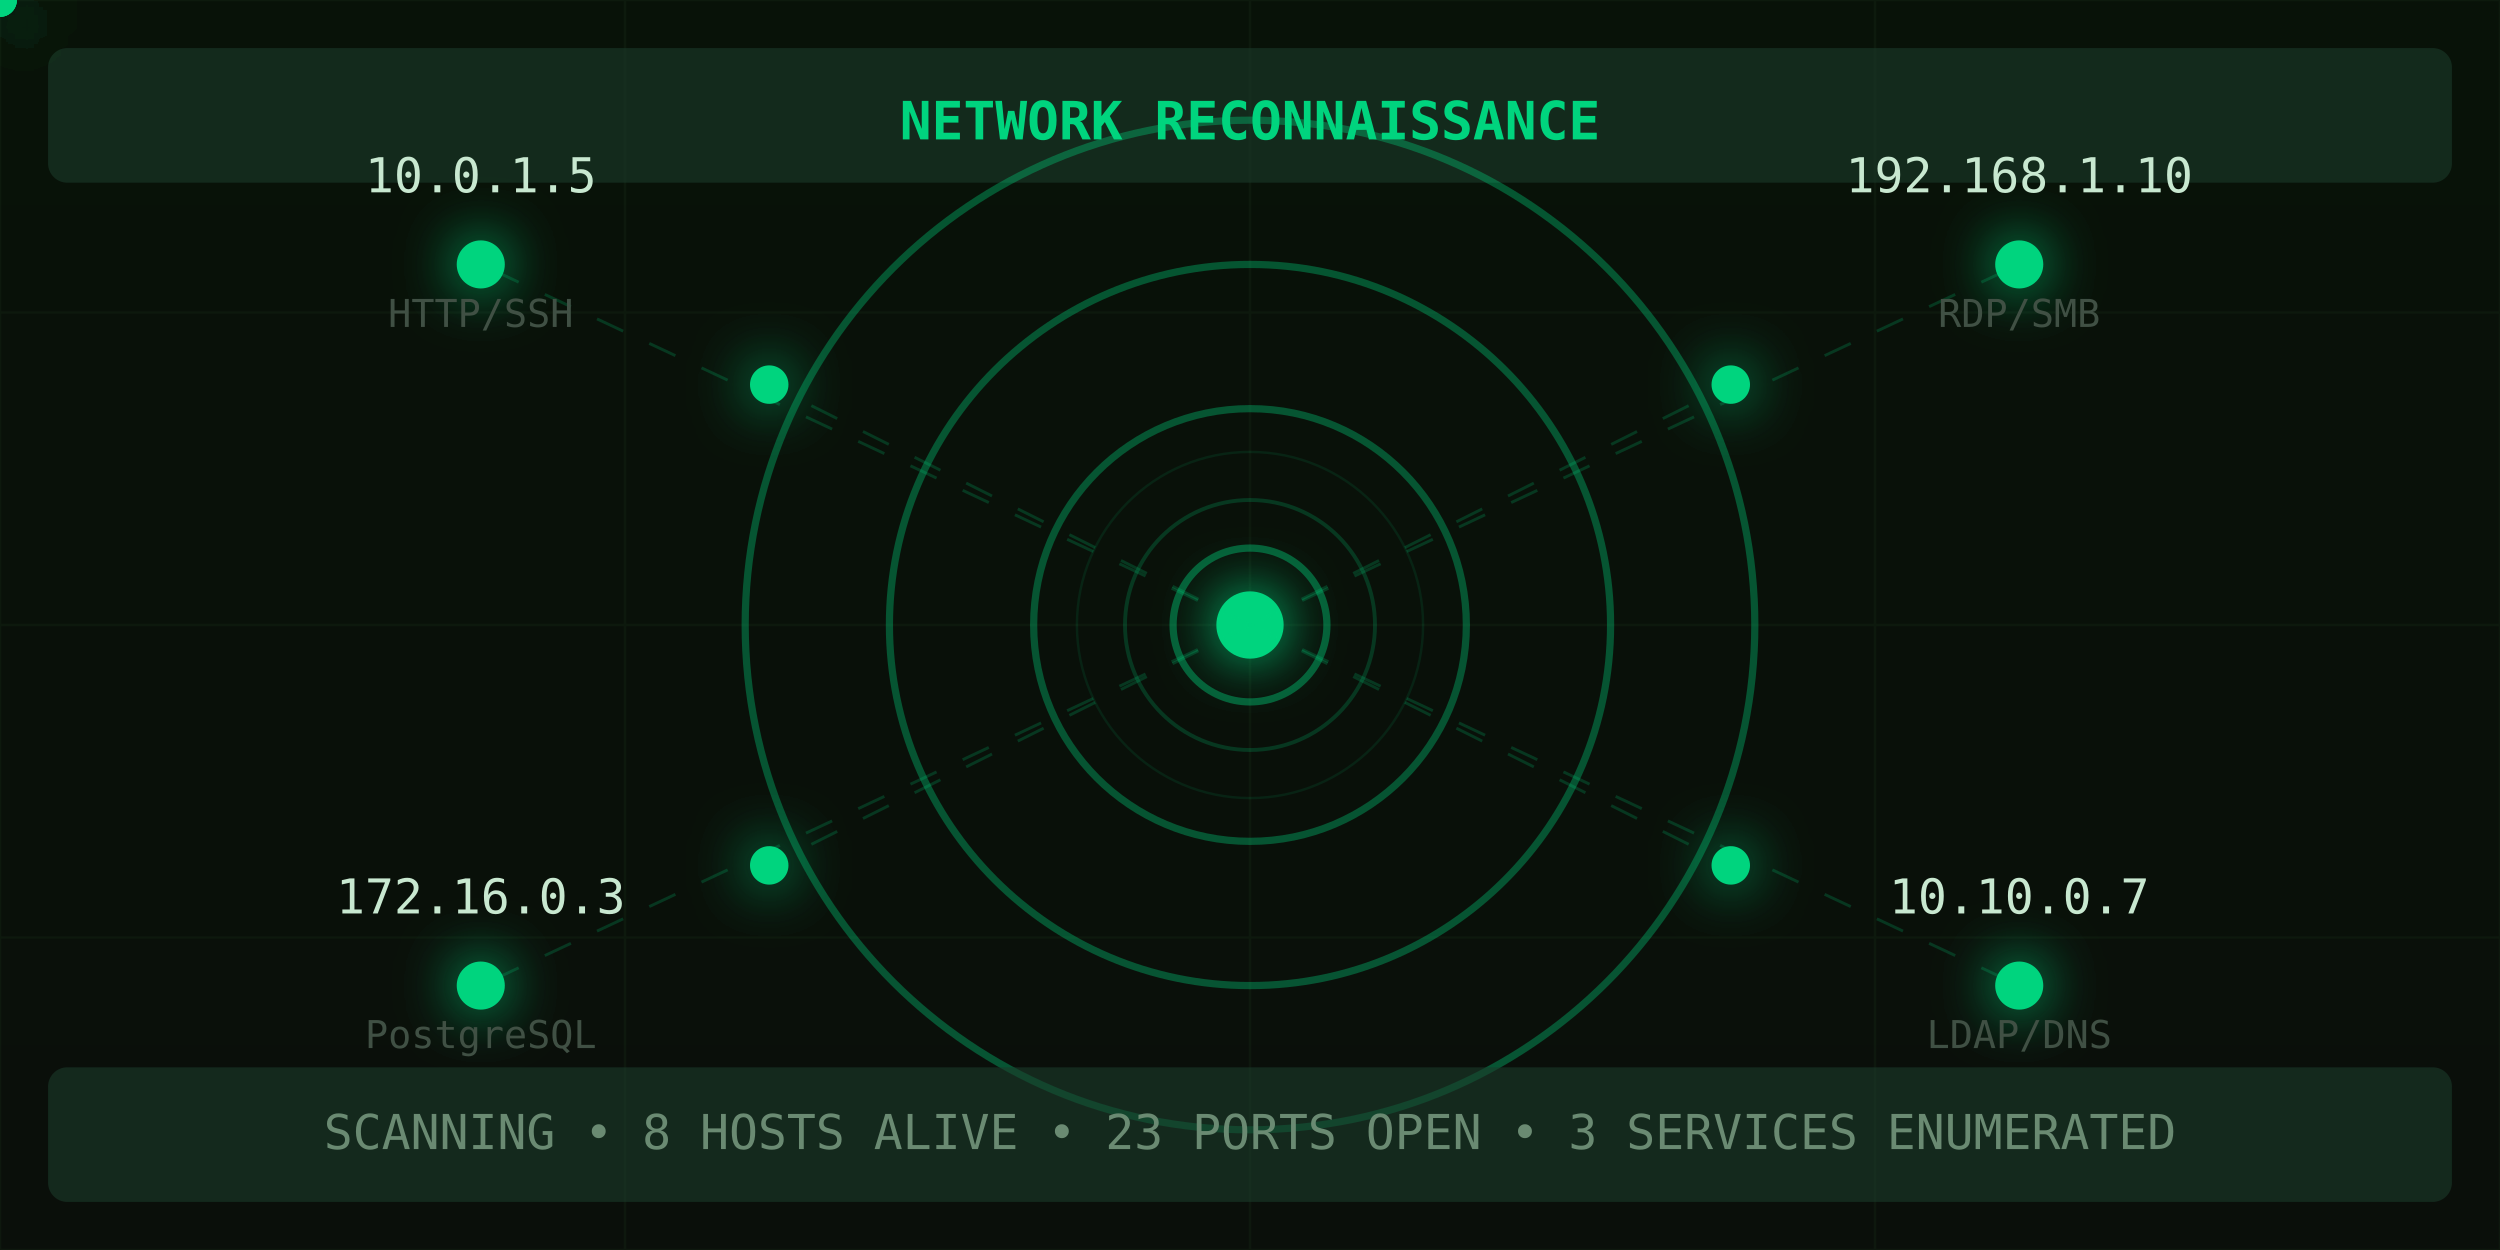
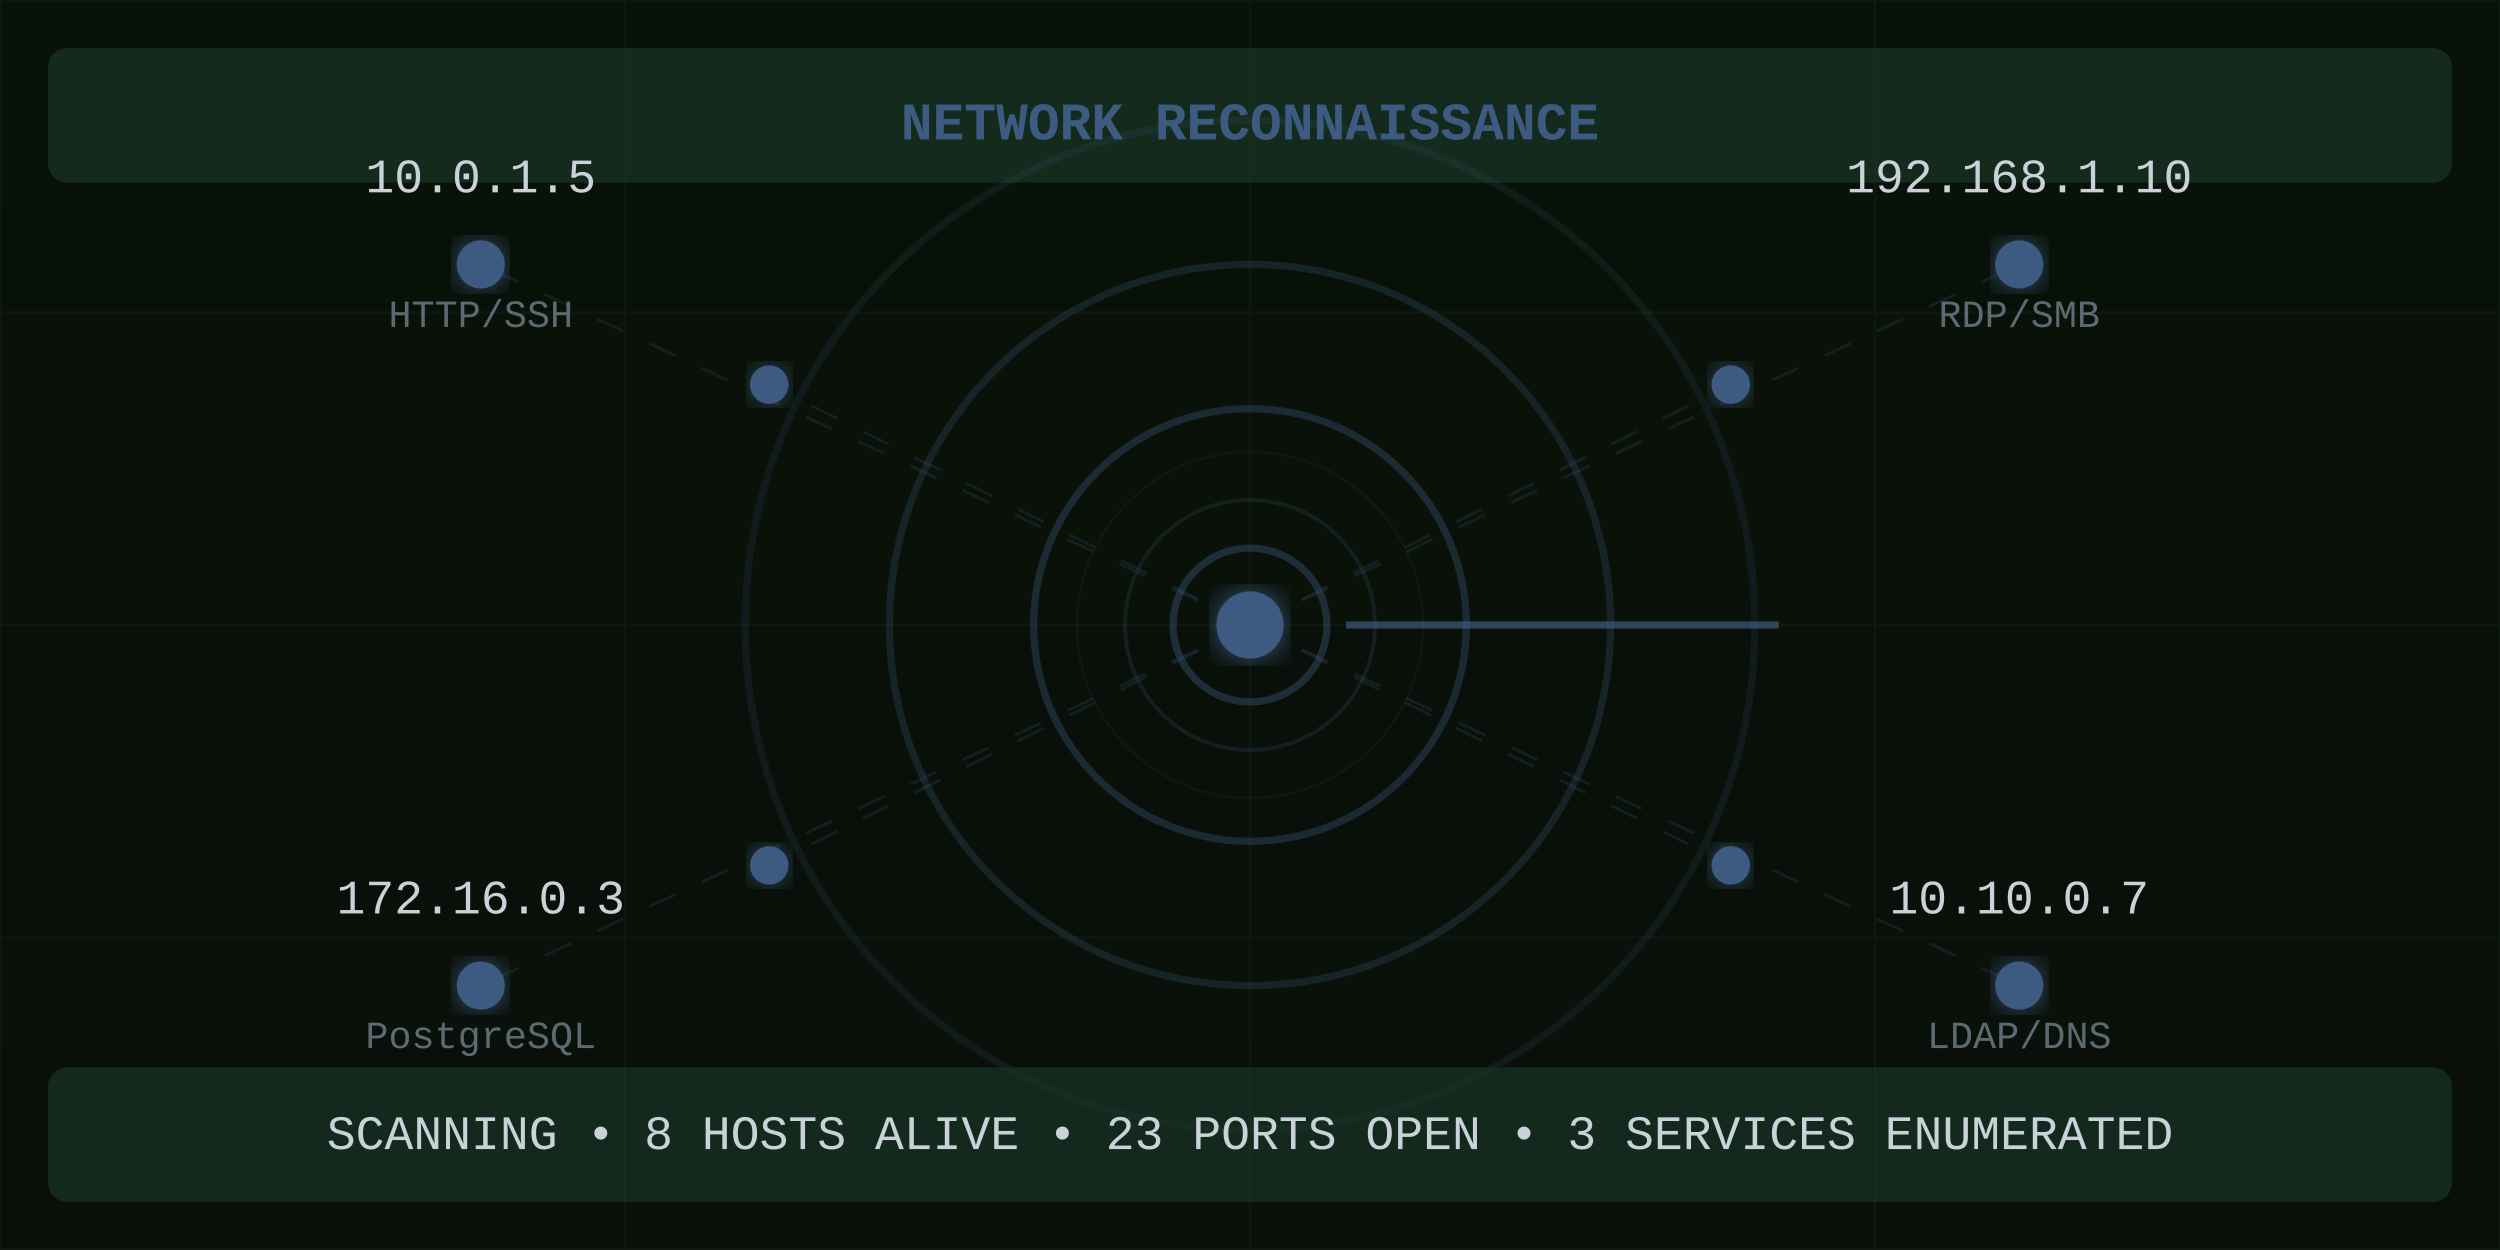
- <svg xmlns="http://www.w3.org/2000/svg" viewBox="0 0 520 260" width="520" height="260">
+ <svg xmlns="http://www.w3.org/2000/svg" viewBox="0 0 520 260">
  <defs>
    <style>
-       @keyframes pulse { 0%,100% { opacity: 0.4; r: 5; } 50% { opacity: 1; r: 9; } }
-       @keyframes sweep { 0% { transform: rotate(0deg); } 100% { transform: rotate(360deg); } }
-       @keyframes packet { 0% { offset-distance: 0%; opacity: 1; } 100% { offset-distance: 100%; opacity: 0; } }
-       @keyframes scanline { 0% { y: 20; opacity: 0.6; } 100% { y: 240; opacity: 0; } }
-       .node { fill: #00d47e; filter: drop-shadow(0 0 6px #00d47e); }
-       .node-active { animation: pulse 2s ease-in-out infinite; }
-       .scan-ring { stroke: #00d47e; stroke-width: 1.5; fill: none; opacity: 0.35; animation: sweep 6s linear infinite; transform-origin: 260px 130px; }
-       .packet { fill: #00d47e; filter: drop-shadow(0 0 6px #00d47e); r: 3.5; animation: packet 4s ease-in-out infinite; }
-       .scan-line { stroke: #00d47e; stroke-width: 1.5; opacity: 0.7; animation: scanline 3s ease-out infinite; }
-       .connection { stroke: #00d47e; stroke-width: 0.6; opacity: 0.2; stroke-dasharray: 6 6; }
-       .label { fill: #c8e8d0; font-family: "JetBrains Mono", "Fira Code", monospace; font-size: 10px; text-anchor: middle; }
-       .status { fill: #6a8a72; font-family: "JetBrains Mono", "Fira Code", monospace; font-size: 10px; text-anchor: middle; }
-       .title { fill: #00d47e; font-family: "JetBrains Mono", "Fira Code", monospace; font-size: 11px; font-weight: 600; text-anchor: middle; }
+       @media (prefers-reduced-motion: reduce) { * { animation: none !important; } }
+       .mono { font-family: ui-monospace, SFMono-Regular, "SF Mono", Menlo, Consolas, "Liberation Mono", monospace; }
    </style>
    <linearGradient id="bgGrad" x1="0%" y1="0%" x2="0%" y2="100%">
      <stop offset="0%" stop-color="#081208" />
      <stop offset="100%" stop-color="#0a0f0a" />
    </linearGradient>
+     <filter id="glow">
+       <feGaussianBlur stdDeviation="3" result="blur" />
+       <feMerge>
+         <feMergeNode in="blur" />
+         <feMergeNode in="SourceGraphic" />
+       </feMerge>
+     </filter>
  </defs>
  <rect width="520" height="260" fill="url(#bgGrad)" />
  <g stroke="#152515" stroke-width="0.5" opacity="0.4">
    <line x1="0" y1="0" x2="520" y2="0" />
    <line x1="0" y1="65" x2="520" y2="65" />
    <line x1="0" y1="130" x2="520" y2="130" />
    <line x1="0" y1="195" x2="520" y2="195" />
    <line x1="0" y1="260" x2="520" y2="260" />
    <line x1="0" y1="0" x2="0" y2="260" />
    <line x1="130" y1="0" x2="130" y2="260" />
    <line x1="260" y1="0" x2="260" y2="260" />
    <line x1="390" y1="0" x2="390" y2="260" />
    <line x1="520" y1="0" x2="520" y2="260" />
  </g>
  <rect x="10" y="10" width="500" height="28" fill="#1a3a2a" rx="4" opacity="0.6" />
-   <text class="title" x="260" y="29">NETWORK RECONNAISSANCE</text>
+   <text class="mono" x="260" y="29" fill="#3d5a80" font-size="11" font-weight="600" text-anchor="middle">NETWORK RECONNAISSANCE</text>
  <g transform="translate(260,130)">
-     <circle class="scan-ring" r="45" />
-     <circle class="scan-ring" r="75" style="animation-delay: -2s;" />
-     <circle class="scan-ring" r="105" style="animation-delay: -4s;" />
-     <line class="scan-line" x1="0" y1="20" x2="0" y2="20" transform="rotate(-90)" />
-     <circle class="node node-active" r="7" />
-     <circle r="16" stroke="#00d47e" stroke-width="1.5" fill="none" opacity="0.4" />
-     <circle r="26" stroke="#00d47e" stroke-width="0.8" fill="none" opacity="0.2" />
-     <circle r="36" stroke="#00d47e" stroke-width="0.5" fill="none" opacity="0.1" />
+     <circle r="45" stroke="#3d5a80" stroke-width="1.5" fill="none" opacity="0.35">
+       <animateTransform attributeName="transform" type="rotate" from="0" to="360" dur="6s" repeatCount="indefinite" />
+     </circle>
+     <circle r="75" stroke="#3d5a80" stroke-width="1.5" fill="none" opacity="0.25">
+       <animateTransform attributeName="transform" type="rotate" from="0" to="360" dur="8s" repeatCount="indefinite" />
+     </circle>
+     <circle r="105" stroke="#3d5a80" stroke-width="1.5" fill="none" opacity="0.15">
+       <animateTransform attributeName="transform" type="rotate" from="0" to="360" dur="10s" repeatCount="indefinite" />
+     </circle>
+     <line x1="0" y1="20" x2="0" y2="110" stroke="#3d5a80" stroke-width="1.5" opacity="0.7" transform="rotate(-90)">
+       <animate attributeName="opacity" values="0.7;0;0.7" dur="3s" repeatCount="indefinite" />
+     </line>
+     <circle r="7" fill="#3d5a80" filter="url(#glow)">
+       <animate attributeName="r" values="7;11;7" dur="2s" repeatCount="indefinite" calcMode="spline" keySplines="0.4 0 0.6 1" />
+       <animate attributeName="opacity" values="1;0.5;1" dur="2s" repeatCount="indefinite" calcMode="spline" keySplines="0.4 0 0.6 1" />
+     </circle>
+     <circle r="16" stroke="#3d5a80" stroke-width="1.5" fill="none" opacity="0.4" />
+     <circle r="26" stroke="#3d5a80" stroke-width="0.8" fill="none" opacity="0.2" />
+     <circle r="36" stroke="#3d5a80" stroke-width="0.5" fill="none" opacity="0.1" />
  </g>
  <g>
-     <line class="connection" x1="260" y1="130" x2="100" y2="55" />
-     <circle class="node node-active" cx="100" cy="55" r="5" style="animation-delay: 0.2s;" />
-     <text class="label" x="100" y="40">10.0.1.5</text>
-     <text class="label" x="100" y="68" style="font-size: 8px; fill: #405044;">HTTP/SSH</text>
-     <line class="connection" x1="260" y1="130" x2="420" y2="55" />
-     <circle class="node node-active" cx="420" cy="55" r="5" style="animation-delay: 0.5s;" />
-     <text class="label" x="420" y="40">192.168.1.10</text>
-     <text class="label" x="420" y="68" style="font-size: 8px; fill: #405044;">RDP/SMB</text>
-     <line class="connection" x1="260" y1="130" x2="100" y2="205" />
-     <circle class="node node-active" cx="100" cy="205" r="5" style="animation-delay: 0.8s;" />
-     <text class="label" x="100" y="190">172.16.0.3</text>
-     <text class="label" x="100" y="218" style="font-size: 8px; fill: #405044;">PostgreSQL</text>
-     <line class="connection" x1="260" y1="130" x2="420" y2="205" />
-     <circle class="node node-active" cx="420" cy="205" r="5" style="animation-delay: 1.1s;" />
-     <text class="label" x="420" y="190">10.10.0.7</text>
-     <text class="label" x="420" y="218" style="font-size: 8px; fill: #405044;">LDAP/DNS</text>
-     <line class="connection" x1="260" y1="130" x2="160" y2="80" />
-     <circle class="node node-active" cx="160" cy="80" r="4" style="animation-delay: 1.4s;" />
-     <line class="connection" x1="260" y1="130" x2="360" y2="80" />
-     <circle class="node node-active" cx="360" cy="80" r="4" style="animation-delay: 1.6s;" />
-     <line class="connection" x1="260" y1="130" x2="160" y2="180" />
-     <circle class="node node-active" cx="160" cy="180" r="4" style="animation-delay: 1.8s;" />
-     <line class="connection" x1="260" y1="130" x2="360" y2="180" />
-     <circle class="node node-active" cx="360" cy="180" r="4" style="animation-delay: 2.0s;" />
+     <line x1="260" y1="130" x2="100" y2="55" stroke="#3d5a80" stroke-width="0.6" opacity="0.2" stroke-dasharray="6 6" />
+     <circle cx="100" cy="55" r="5" fill="#3d5a80" filter="url(#glow)">
+       <animate attributeName="r" values="5;8;5" dur="2.5s" repeatCount="indefinite" begin="0.2s" calcMode="spline" keySplines="0.4 0 0.6 1" />
+       <animate attributeName="opacity" values="1;0.5;1" dur="2.5s" repeatCount="indefinite" begin="0.2s" calcMode="spline" keySplines="0.4 0 0.6 1" />
+     </circle>
+     <text class="mono" x="100" y="40" fill="#c9d1d9" font-size="10" text-anchor="middle">10.0.1.5</text>
+     <text class="mono" x="100" y="68" fill="#5c6b73" font-size="8" text-anchor="middle">HTTP/SSH</text>
+     <line x1="260" y1="130" x2="420" y2="55" stroke="#3d5a80" stroke-width="0.6" opacity="0.2" stroke-dasharray="6 6" />
+     <circle cx="420" cy="55" r="5" fill="#3d5a80" filter="url(#glow)">
+       <animate attributeName="r" values="5;8;5" dur="2.5s" repeatCount="indefinite" begin="0.5s" calcMode="spline" keySplines="0.4 0 0.6 1" />
+       <animate attributeName="opacity" values="1;0.5;1" dur="2.5s" repeatCount="indefinite" begin="0.5s" calcMode="spline" keySplines="0.4 0 0.6 1" />
+     </circle>
+     <text class="mono" x="420" y="40" fill="#c9d1d9" font-size="10" text-anchor="middle">192.168.1.10</text>
+     <text class="mono" x="420" y="68" fill="#5c6b73" font-size="8" text-anchor="middle">RDP/SMB</text>
+     <line x1="260" y1="130" x2="100" y2="205" stroke="#3d5a80" stroke-width="0.6" opacity="0.2" stroke-dasharray="6 6" />
+     <circle cx="100" cy="205" r="5" fill="#3d5a80" filter="url(#glow)">
+       <animate attributeName="r" values="5;8;5" dur="2.5s" repeatCount="indefinite" begin="0.8s" calcMode="spline" keySplines="0.4 0 0.6 1" />
+       <animate attributeName="opacity" values="1;0.5;1" dur="2.5s" repeatCount="indefinite" begin="0.8s" calcMode="spline" keySplines="0.4 0 0.6 1" />
+     </circle>
+     <text class="mono" x="100" y="190" fill="#c9d1d9" font-size="10" text-anchor="middle">172.16.0.3</text>
+     <text class="mono" x="100" y="218" fill="#5c6b73" font-size="8" text-anchor="middle">PostgreSQL</text>
+     <line x1="260" y1="130" x2="420" y2="205" stroke="#3d5a80" stroke-width="0.6" opacity="0.2" stroke-dasharray="6 6" />
+     <circle cx="420" cy="205" r="5" fill="#3d5a80" filter="url(#glow)">
+       <animate attributeName="r" values="5;8;5" dur="2.5s" repeatCount="indefinite" begin="1.1s" calcMode="spline" keySplines="0.4 0 0.6 1" />
+       <animate attributeName="opacity" values="1;0.5;1" dur="2.5s" repeatCount="indefinite" begin="1.1s" calcMode="spline" keySplines="0.4 0 0.6 1" />
+     </circle>
+     <text class="mono" x="420" y="190" fill="#c9d1d9" font-size="10" text-anchor="middle">10.10.0.7</text>
+     <text class="mono" x="420" y="218" fill="#5c6b73" font-size="8" text-anchor="middle">LDAP/DNS</text>
+     <line x1="260" y1="130" x2="160" y2="80" stroke="#3d5a80" stroke-width="0.6" opacity="0.2" stroke-dasharray="6 6" />
+     <circle cx="160" cy="80" r="4" fill="#3d5a80" filter="url(#glow)">
+       <animate attributeName="r" values="4;7;4" dur="2.5s" repeatCount="indefinite" begin="1.4s" calcMode="spline" keySplines="0.4 0 0.6 1" />
+       <animate attributeName="opacity" values="1;0.5;1" dur="2.5s" repeatCount="indefinite" begin="1.4s" calcMode="spline" keySplines="0.4 0 0.6 1" />
+     </circle>
+     <line x1="260" y1="130" x2="360" y2="80" stroke="#3d5a80" stroke-width="0.6" opacity="0.2" stroke-dasharray="6 6" />
+     <circle cx="360" cy="80" r="4" fill="#3d5a80" filter="url(#glow)">
+       <animate attributeName="r" values="4;7;4" dur="2.5s" repeatCount="indefinite" begin="1.6s" calcMode="spline" keySplines="0.4 0 0.6 1" />
+       <animate attributeName="opacity" values="1;0.5;1" dur="2.5s" repeatCount="indefinite" begin="1.6s" calcMode="spline" keySplines="0.4 0 0.6 1" />
+     </circle>
+     <line x1="260" y1="130" x2="160" y2="180" stroke="#3d5a80" stroke-width="0.6" opacity="0.2" stroke-dasharray="6 6" />
+     <circle cx="160" cy="180" r="4" fill="#3d5a80" filter="url(#glow)">
+       <animate attributeName="r" values="4;7;4" dur="2.5s" repeatCount="indefinite" begin="1.8s" calcMode="spline" keySplines="0.4 0 0.6 1" />
+       <animate attributeName="opacity" values="1;0.5;1" dur="2.5s" repeatCount="indefinite" begin="1.8s" calcMode="spline" keySplines="0.4 0 0.6 1" />
+     </circle>
+     <line x1="260" y1="130" x2="360" y2="180" stroke="#3d5a80" stroke-width="0.6" opacity="0.2" stroke-dasharray="6 6" />
+     <circle cx="360" cy="180" r="4" fill="#3d5a80" filter="url(#glow)">
+       <animate attributeName="r" values="4;7;4" dur="2.5s" repeatCount="indefinite" begin="2.0s" calcMode="spline" keySplines="0.4 0 0.6 1" />
+       <animate attributeName="opacity" values="1;0.5;1" dur="2.5s" repeatCount="indefinite" begin="2.0s" calcMode="spline" keySplines="0.4 0 0.6 1" />
+     </circle>
  </g>
-   <circle class="packet" offset-path="path('M 260 130 Q 180 90 100 55')" />
-   <circle class="packet" style="animation-delay: -1.3s;" offset-path="path('M 260 130 Q 340 90 420 55')" />
-   <circle class="packet" style="animation-delay: -2.6s;" offset-path="path('M 260 130 Q 180 170 100 205')" />
+   <circle cx="260" cy="130" r="3.5" fill="#3d5a80" filter="url(#glow)">
+     <animateMotion path="M 260 130 Q 180 90 100 55" dur="4s" repeatCount="indefinite" rotate="auto">
+       <animate attributeName="opacity" values="1;0" dur="4s" repeatCount="indefinite" />
+     </animateMotion>
+   </circle>
+   <circle cx="260" cy="130" r="3.5" fill="#3d5a80" filter="url(#glow)">
+     <animateMotion path="M 260 130 Q 340 90 420 55" dur="4s" repeatCount="indefinite" begin="1.3s" rotate="auto">
+       <animate attributeName="opacity" values="1;0" dur="4s" repeatCount="indefinite" />
+     </animateMotion>
+   </circle>
+   <circle cx="260" cy="130" r="3.5" fill="#3d5a80" filter="url(#glow)">
+     <animateMotion path="M 260 130 Q 180 170 100 205" dur="4s" repeatCount="indefinite" begin="2.6s" rotate="auto">
+       <animate attributeName="opacity" values="1;0" dur="4s" repeatCount="indefinite" />
+     </animateMotion>
+   </circle>
  <rect x="10" y="222" width="500" height="28" fill="#1a3a2a" rx="4" opacity="0.6" />
-   <text class="status" x="260" y="239">SCANNING  •  8 HOSTS ALIVE  •  23 PORTS OPEN  •  3 SERVICES ENUMERATED</text>
+   <text class="mono" x="260" y="239" fill="#c9d1d9" font-size="10" text-anchor="middle">SCANNING  •  8 HOSTS ALIVE  •  23 PORTS OPEN  •  3 SERVICES ENUMERATED</text>
</svg>
